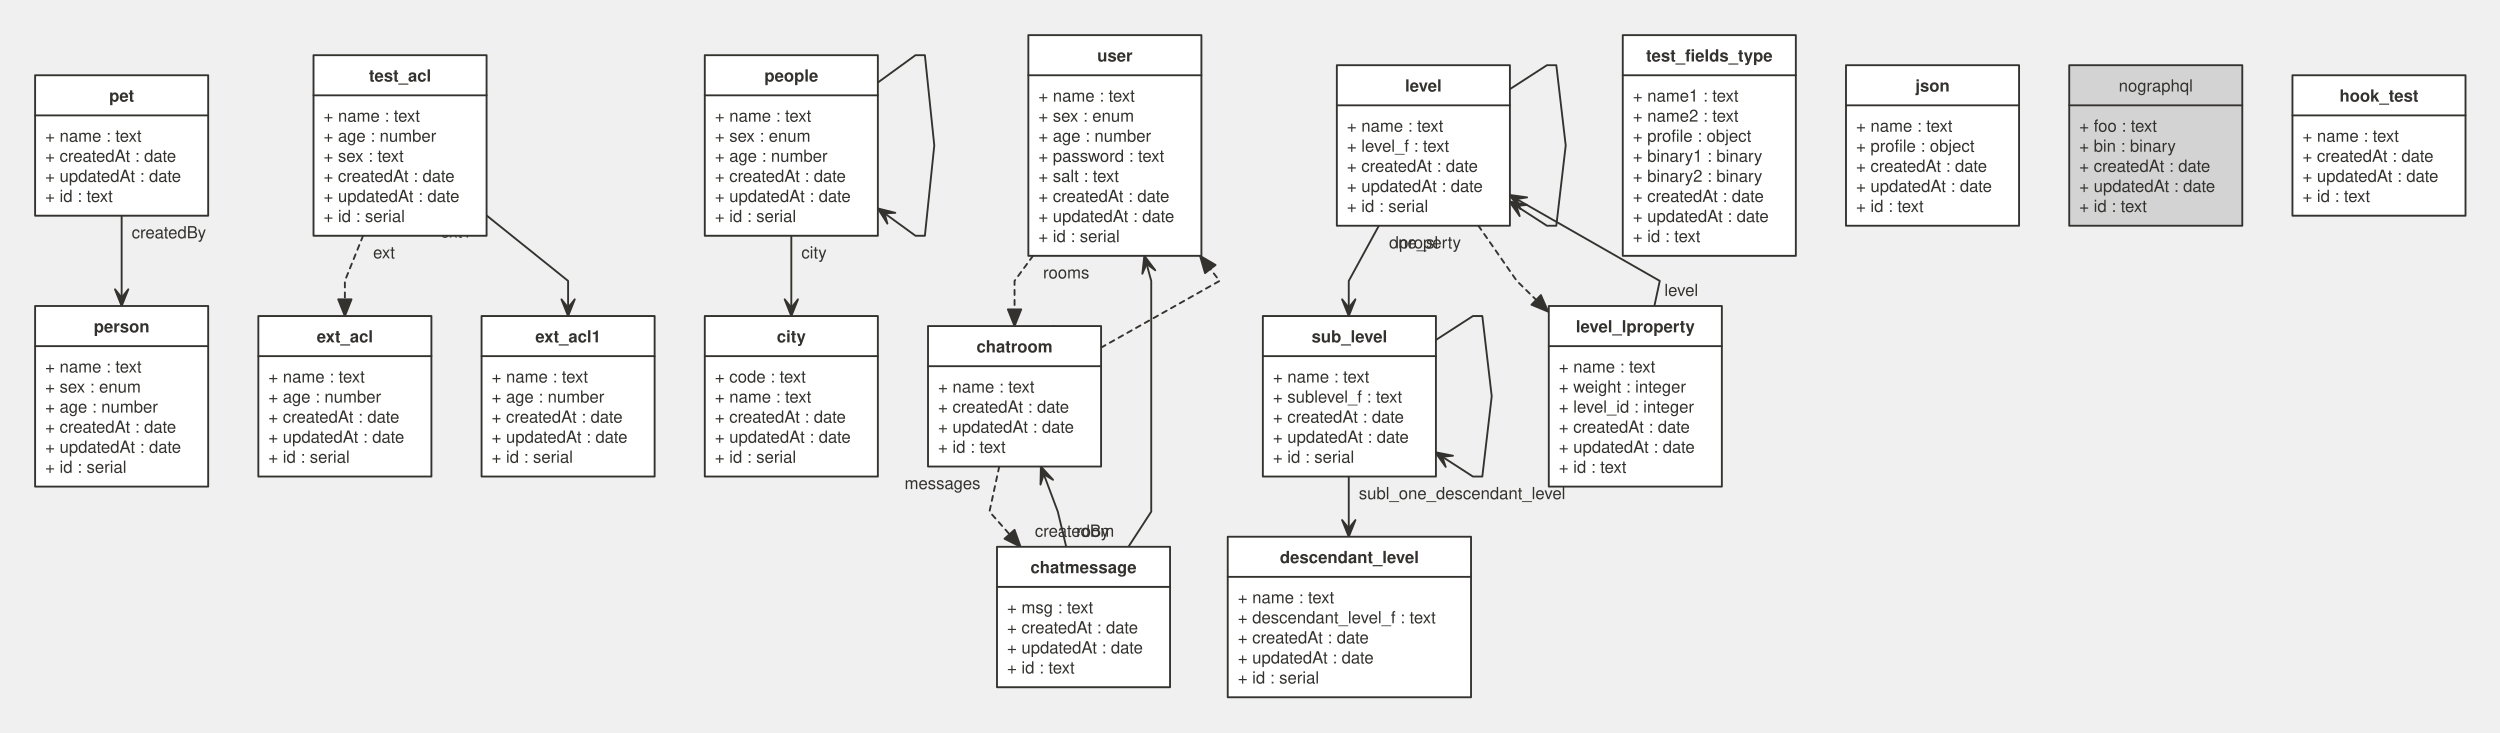
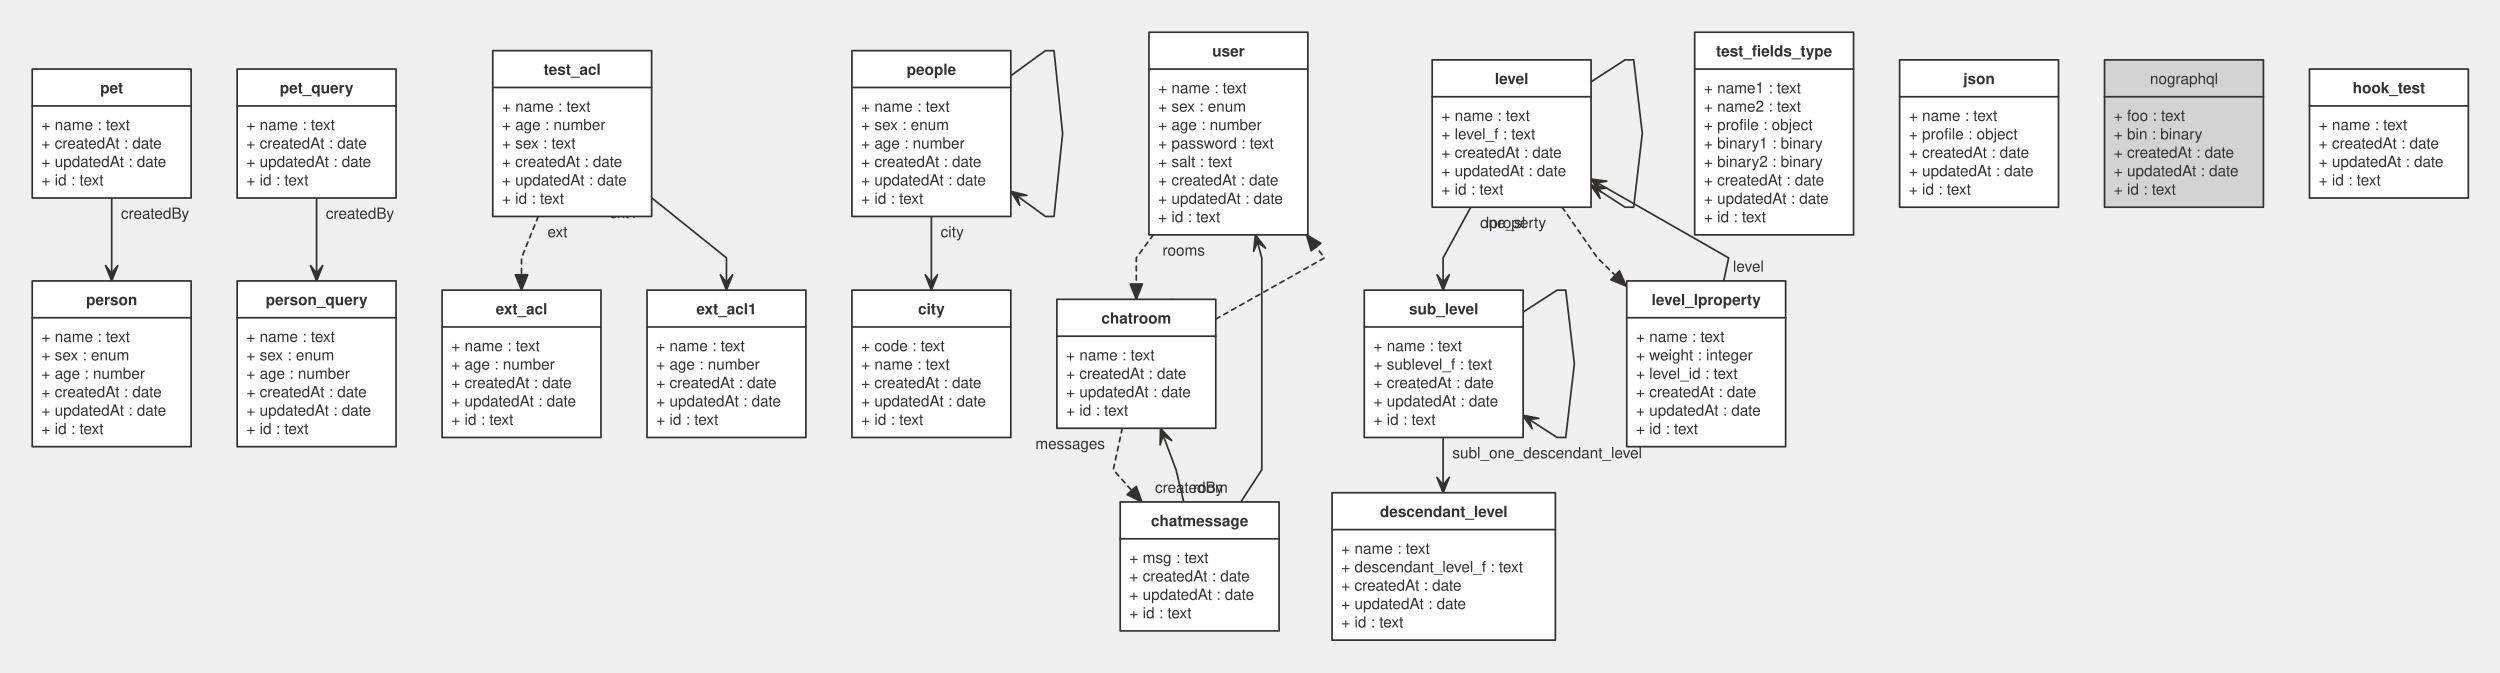
- <svg xmlns="http://www.w3.org/2000/svg" version="1.1" baseProfile="full" width="1993.5" height="584.0" viewbox="0 0 1993.5 584">
+ <svg xmlns="http://www.w3.org/2000/svg" version="1.1" baseProfile="full" width="2171.5" height="584.0" viewbox="0 0 2171.5 584">
  <g stroke-width="1.0" text-align="left" font="12pt Helvetica, Arial, sans-serif" font-size="10pt" font-family="Helvetica,sans-Serif" font-weight="normal" font-style="normal">
    <g font-family="Helvetica,sans-Serif" font-size="10pt" font-weight="bold" font-style="normal" stroke-width="1.5" stroke-linejoin="round" stroke-linecap="round" stroke="#33322E">
      <g stroke="transparent" fill="transparent">
-         <rect x="0.0" y="0.0" height="584.0" width="1993.5" stroke="none" />
+         <rect x="0.0" y="0.0" height="584.0" width="2171.5" stroke="none" />
      </g>
      <g transform="translate(8, 8)" fill="#33322E">
        <g transform="translate(20, 20)" fill="#33322E" font-family="Helvetica,sans-Serif" font-size="10pt" font-weight="normal" font-style="normal">
-           <text x="803.7" y="194.0" stroke="none">rooms</text>
+           <text x="981.7" y="194.0" stroke="none">rooms</text>
          <g stroke-dasharray="4 4">
-             <path d="M795.7 176.0 L781 196 L781 218.667 L781.0 218.7 " fill="none" />
-           </g>
-           <path d="M775.7 218.7 L781.0 218.7 L786.3 218.7 L781.0 232.0 Z" />
-           <text x="269.5" y="178.0" stroke="none">ext</text>
+             <path d="M973.7 176.0 L959 196 L959 218.667 L959.0 218.7 " fill="none" />
+           </g>
+           <path d="M953.7 218.7 L959.0 218.7 L964.3 218.7 L959.0 232.0 Z" />
+           <text x="255.0" y="162.0" stroke="none">createdBy</text>
+           <path d="M247.0 144.0 L247 196 L247 209.333 L247.0 209.3 " fill="none" />
+           <path d="M241.7 202.7 L247.0 209.3 L252.3 202.7 L247.0 216.0 Z" />
+           <text x="447.5" y="178.0" stroke="none">ext</text>
          <g stroke-dasharray="4 4">
-             <path d="M261.5 160.0 L247 196 L247 210.667 L247.0 210.7 " fill="none" />
-           </g>
-           <path d="M241.7 210.7 L247.0 210.7 L252.3 210.7 L247.0 224.0 Z" />
-           <text x="323.2" y="161.4" stroke="none">ext1</text>
-           <path d="M359.5 143.4 L425 196 L425 217.333 L425.0 217.3 " fill="none" />
-           <path d="M419.7 210.7 L425.0 217.3 L430.3 210.7 L425.0 224.0 Z" />
-           <text x="618.2" y="29.8" stroke="none">mother</text>
-           <path d="M672.0 37.8 L702 16 L709.5 16 L709.5 16 L717 88 L717 88 L709.5 160 L709.5 160 L702 160 L702 160 L677.392 142.103 L677.4 142.1 " fill="none" />
-           <path d="M685.9 141.7 L677.4 142.1 L679.6 150.3 L672.0 138.2 Z" />
-           <text x="611.0" y="178.0" stroke="none">city</text>
-           <path d="M603.0 160.0 L603 196 L603 217.333 L603.0 217.3 " fill="none" />
+             <path d="M439.5 160.0 L425 196 L425 210.667 L425.0 210.7 " fill="none" />
+           </g>
+           <path d="M419.7 210.7 L425.0 210.7 L430.3 210.7 L425.0 224.0 Z" />
+           <text x="501.2" y="161.4" stroke="none">ext1</text>
+           <path d="M537.5 143.4 L603 196 L603 217.333 L603.0 217.3 " fill="none" />
          <path d="M597.7 210.7 L603.0 217.3 L608.3 210.7 L603.0 224.0 Z" />
-           <text x="1105.8" y="35.4" stroke="none">one_l2</text>
-           <path d="M1175.5 43.4 L1205.5 24 L1213 24 L1213 24 L1220.5 88 L1220.5 88 L1213 152 L1213 152 L1205.5 152 L1205.5 152 L1181.099 136.225 L1181.1 136.2 " fill="none" />
-           <path d="M1189.6 135.4 L1181.1 136.2 L1183.8 144.3 L1175.5 132.6 Z" />
-           <text x="1079.5" y="170.0" stroke="none">one_sl</text>
-           <path d="M1071.5 152.0 L1047.5 196 L1047.5 217.333 L1047.5 217.3 " fill="none" />
-           <path d="M1042.2 210.7 L1047.5 217.3 L1052.8 210.7 L1047.5 224.0 Z" />
-           <text x="1084.6" y="170.0" stroke="none">lproperty</text>
+           <text x="796.2" y="29.8" stroke="none">mother</text>
+           <path d="M850.0 37.8 L880 16 L887.5 16 L887.5 16 L895 88 L895 88 L887.5 160 L887.5 160 L880 160 L880 160 L855.392 142.103 L855.4 142.1 " fill="none" />
+           <path d="M863.9 141.7 L855.4 142.1 L857.6 150.3 L850.0 138.2 Z" />
+           <text x="789.0" y="178.0" stroke="none">city</text>
+           <path d="M781.0 160.0 L781 196 L781 217.333 L781.0 217.3 " fill="none" />
+           <path d="M775.7 210.7 L781.0 217.3 L786.3 210.7 L781.0 224.0 Z" />
+           <text x="1283.8" y="35.4" stroke="none">one_l2</text>
+           <path d="M1353.5 43.4 L1383.5 24 L1391 24 L1391 24 L1398.5 88 L1398.5 88 L1391 152 L1391 152 L1383.5 152 L1383.5 152 L1359.099 136.225 L1359.1 136.2 " fill="none" />
+           <path d="M1367.6 135.4 L1359.1 136.2 L1361.8 144.3 L1353.5 132.6 Z" />
+           <text x="1257.5" y="170.0" stroke="none">one_sl</text>
+           <path d="M1249.5 152.0 L1225.5 196 L1225.5 217.333 L1225.5 217.3 " fill="none" />
+           <path d="M1220.2 210.7 L1225.5 217.3 L1230.8 210.7 L1225.5 224.0 Z" />
+           <text x="1262.6" y="170.0" stroke="none">lproperty</text>
          <g stroke-dasharray="4 4">
-             <path d="M1150.9 152.0 L1181.5 196 L1196.971 211.142 L1197.0 211.1 " fill="none" />
-           </g>
-           <path d="M1193.2 215.0 L1197.0 211.1 L1200.7 207.3 L1206.5 220.5 Z" />
-           <text x="978.5" y="235.4" stroke="none">subl_one_subl</text>
-           <path d="M1116.5 243.4 L1146.5 224 L1154 224 L1154 224 L1161.5 288 L1161.5 288 L1154 352 L1154 352 L1146.5 352 L1146.5 352 L1122.099 336.225 L1122.1 336.2 " fill="none" />
-           <path d="M1130.6 335.4 L1122.1 336.2 L1124.8 344.3 L1116.5 332.6 Z" />
-           <text x="1055.5" y="370.0" stroke="none">subl_one_descendant_level</text>
-           <path d="M1047.5 352.0 L1047.5 380 L1047.5 393.333 L1047.5 393.3 " fill="none" />
-           <path d="M1042.2 386.7 L1047.5 393.3 L1052.8 386.7 L1047.5 400.0 Z" />
-           <text x="1299.2" y="208.0" stroke="none">level</text>
-           <path d="M1291.2 216.0 L1295.5 196 L1181.288 130.736 L1181.3 130.7 " fill="none" />
-           <path d="M1189.7 129.4 L1181.3 130.7 L1184.4 138.7 L1175.5 127.4 Z" />
+             <path d="M1328.9 152.0 L1359.5 196 L1374.971 211.142 L1375.0 211.1 " fill="none" />
+           </g>
+           <path d="M1371.2 215.0 L1375.0 211.1 L1378.7 207.3 L1384.5 220.5 Z" />
+           <text x="1156.5" y="235.4" stroke="none">subl_one_subl</text>
+           <path d="M1294.5 243.4 L1324.5 224 L1332 224 L1332 224 L1339.5 288 L1339.5 288 L1332 352 L1332 352 L1324.5 352 L1324.5 352 L1300.099 336.225 L1300.1 336.2 " fill="none" />
+           <path d="M1308.6 335.4 L1300.1 336.2 L1302.8 344.3 L1294.5 332.6 Z" />
+           <text x="1233.5" y="370.0" stroke="none">subl_one_descendant_level</text>
+           <path d="M1225.5 352.0 L1225.5 380 L1225.5 393.333 L1225.5 393.3 " fill="none" />
+           <path d="M1220.2 386.7 L1225.5 393.3 L1230.8 386.7 L1225.5 400.0 Z" />
+           <text x="1477.2" y="208.0" stroke="none">level</text>
+           <path d="M1469.2 216.0 L1473.5 196 L1359.288 130.736 L1359.3 130.7 " fill="none" />
+           <path d="M1367.7 129.4 L1359.3 130.7 L1362.4 138.7 L1353.5 127.4 Z" />
          <text x="77.0" y="162.0" stroke="none">createdBy</text>
          <path d="M69.0 144.0 L69 196 L69 209.333 L69.0 209.3 " fill="none" />
          <path d="M63.7 202.7 L69.0 209.3 L74.3 202.7 L69.0 216.0 Z" />
-           <text x="693.3" y="362.0" stroke="none">messages</text>
+           <text x="871.3" y="362.0" stroke="none">messages</text>
          <g stroke-dasharray="4 4">
-             <path d="M768.8 344.0 L761 380 L776.986 398.025 L777.0 398.0 " fill="none" />
-           </g>
-           <path d="M773.0 401.6 L777.0 398.0 L781.0 394.5 L785.8 408.0 Z" />
-           <text x="781.2" y="241.2" stroke="none">mambers</text>
+             <path d="M946.8 344.0 L939 380 L954.986 398.025 L955.0 398.0 " fill="none" />
+           </g>
+           <path d="M951.0 401.6 L955.0 398.0 L959.0 394.5 L963.8 408.0 Z" />
+           <text x="959.2" y="241.2" stroke="none">mambers</text>
          <g stroke-dasharray="4 4">
-             <path d="M850.0 249.2 L944.5 196 L937.13 186.525 L937.1 186.5 " fill="none" />
-           </g>
-           <path d="M941.3 183.3 L937.1 186.5 L932.9 189.8 L928.9 176.0 Z" />
-           <text x="797.2" y="400.0" stroke="none">createdBy</text>
-           <path d="M871.8 408.0 L890 380 L890 288 L890 288 L890 196 L890 196 L886.294 182.431 L886.3 182.4 " fill="none" />
-           <path d="M893.2 187.5 L886.3 182.4 L882.9 190.3 L884.5 176.0 Z" />
-           <text x="830.2" y="400.0" stroke="none">room</text>
-           <path d="M822.2 408.0 L815.5 380 L804.341 350.242 L804.3 350.2 " fill="none" />
-           <path d="M811.7 354.6 L804.3 350.2 L801.7 358.4 L802.0 344.0 Z" />
+             <path d="M1028.0 249.2 L1122.5 196 L1115.13 186.525 L1115.1 186.5 " fill="none" />
+           </g>
+           <path d="M1119.3 183.3 L1115.1 186.5 L1110.9 189.8 L1106.9 176.0 Z" />
+           <text x="975.2" y="400.0" stroke="none">createdBy</text>
+           <path d="M1049.8 408.0 L1068 380 L1068 288 L1068 288 L1068 196 L1068 196 L1064.294 182.431 L1064.3 182.4 " fill="none" />
+           <path d="M1071.2 187.5 L1064.3 182.4 L1060.9 190.3 L1062.5 176.0 Z" />
+           <text x="1008.2" y="400.0" stroke="none">room</text>
+           <path d="M1000.2 408.0 L993.5 380 L982.341 350.242 L982.3 350.2 " fill="none" />
+           <path d="M989.7 354.6 L982.3 350.2 L979.7 358.4 L980.0 344.0 Z" />
          <g data-name="user">
            <g fill="white" stroke="#33322E" data-name="user">
-               <rect x="792.0" y="0.0" height="176.0" width="138.0" data-name="user" />
-               <path d="M792.0 32.0 L930.0 32.0" fill="none" data-name="user" />
-             </g>
-             <g transform="translate(792, 0)" font-family="Helvetica,sans-Serif" font-size="10pt" font-weight="bold" font-style="normal" data-name="user">
+               <rect x="970.0" y="0.0" height="176.0" width="138.0" data-name="user" />
+               <path d="M970.0 32.0 L1108.0 32.0" fill="none" data-name="user" />
+             </g>
+             <g transform="translate(970, 0)" font-family="Helvetica,sans-Serif" font-size="10pt" font-weight="bold" font-style="normal" data-name="user">
              <g transform="translate(8, 8)" fill="#33322E" text-align="center" data-name="user">
                <text x="61.0" y="13.0" stroke="none" text-anchor="middle" data-name="user">user</text>
              </g>
            </g>
-             <g transform="translate(792, 32)" font-family="Helvetica,sans-Serif" font-size="10pt" font-weight="normal" font-style="normal" data-name="user">
+             <g transform="translate(970, 32)" font-family="Helvetica,sans-Serif" font-size="10pt" font-weight="normal" font-style="normal" data-name="user">
              <g transform="translate(8, 8)" fill="#33322E" text-align="left" data-name="user">
                <text x="0.0" y="13.0" stroke="none" data-name="user">+ name : text</text>
                <text x="0.0" y="29.0" stroke="none" data-name="user">+ sex : enum</text>
                <text x="0.0" y="45.0" stroke="none" data-name="user">+ age : number</text>
                <text x="0.0" y="61.0" stroke="none" data-name="user">+ password : text</text>
                <text x="0.0" y="77.0" stroke="none" data-name="user">+ salt : text</text>
                <text x="0.0" y="93.0" stroke="none" data-name="user">+ createdAt : date</text>
                <text x="0.0" y="109.0" stroke="none" data-name="user">+ updatedAt : date</text>
-                 <text x="0.0" y="125.0" stroke="none" data-name="user">+ id : serial</text>
+                 <text x="0.0" y="125.0" stroke="none" data-name="user">+ id : text</text>
              </g>
            </g>
          </g>
          <g data-name="person">
            <g fill="white" stroke="#33322E" data-name="person">
              <rect x="0.0" y="216.0" height="144.0" width="138.0" data-name="person" />
              <path d="M0.0 248.0 L138.0 248.0" fill="none" data-name="person" />
            </g>
            <g transform="translate(0, 216)" font-family="Helvetica,sans-Serif" font-size="10pt" font-weight="bold" font-style="normal" data-name="person">
              <g transform="translate(8, 8)" fill="#33322E" text-align="center" data-name="person">
                <text x="61.0" y="13.0" stroke="none" text-anchor="middle" data-name="person">person</text>
              </g>
            </g>
            <g transform="translate(0, 248)" font-family="Helvetica,sans-Serif" font-size="10pt" font-weight="normal" font-style="normal" data-name="person">
              <g transform="translate(8, 8)" fill="#33322E" text-align="left" data-name="person">
                <text x="0.0" y="13.0" stroke="none" data-name="person">+ name : text</text>
                <text x="0.0" y="29.0" stroke="none" data-name="person">+ sex : enum</text>
                <text x="0.0" y="45.0" stroke="none" data-name="person">+ age : number</text>
                <text x="0.0" y="61.0" stroke="none" data-name="person">+ createdAt : date</text>
                <text x="0.0" y="77.0" stroke="none" data-name="person">+ updatedAt : date</text>
-                 <text x="0.0" y="93.0" stroke="none" data-name="person">+ id : serial</text>
+                 <text x="0.0" y="93.0" stroke="none" data-name="person">+ id : text</text>
+               </g>
+             </g>
+           </g>
+           <g data-name="person_query">
+             <g fill="white" stroke="#33322E" data-name="person_query">
+               <rect x="178.0" y="216.0" height="144.0" width="138.0" data-name="person_query" />
+               <path d="M178.0 248.0 L316.0 248.0" fill="none" data-name="person_query" />
+             </g>
+             <g transform="translate(178, 216)" font-family="Helvetica,sans-Serif" font-size="10pt" font-weight="bold" font-style="normal" data-name="person_query">
+               <g transform="translate(8, 8)" fill="#33322E" text-align="center" data-name="person_query">
+                 <text x="61.0" y="13.0" stroke="none" text-anchor="middle" data-name="person_query">person_query</text>
+               </g>
+             </g>
+             <g transform="translate(178, 248)" font-family="Helvetica,sans-Serif" font-size="10pt" font-weight="normal" font-style="normal" data-name="person_query">
+               <g transform="translate(8, 8)" fill="#33322E" text-align="left" data-name="person_query">
+                 <text x="0.0" y="13.0" stroke="none" data-name="person_query">+ name : text</text>
+                 <text x="0.0" y="29.0" stroke="none" data-name="person_query">+ sex : enum</text>
+                 <text x="0.0" y="45.0" stroke="none" data-name="person_query">+ age : number</text>
+                 <text x="0.0" y="61.0" stroke="none" data-name="person_query">+ createdAt : date</text>
+                 <text x="0.0" y="77.0" stroke="none" data-name="person_query">+ updatedAt : date</text>
+                 <text x="0.0" y="93.0" stroke="none" data-name="person_query">+ id : text</text>
+               </g>
+             </g>
+           </g>
+           <g data-name="pet_query">
+             <g fill="white" stroke="#33322E" data-name="pet_query">
+               <rect x="178.0" y="32.0" height="112.0" width="138.0" data-name="pet_query" />
+               <path d="M178.0 64.0 L316.0 64.0" fill="none" data-name="pet_query" />
+             </g>
+             <g transform="translate(178, 32)" font-family="Helvetica,sans-Serif" font-size="10pt" font-weight="bold" font-style="normal" data-name="pet_query">
+               <g transform="translate(8, 8)" fill="#33322E" text-align="center" data-name="pet_query">
+                 <text x="61.0" y="13.0" stroke="none" text-anchor="middle" data-name="pet_query">pet_query</text>
+               </g>
+             </g>
+             <g transform="translate(178, 64)" font-family="Helvetica,sans-Serif" font-size="10pt" font-weight="normal" font-style="normal" data-name="pet_query">
+               <g transform="translate(8, 8)" fill="#33322E" text-align="left" data-name="pet_query">
+                 <text x="0.0" y="13.0" stroke="none" data-name="pet_query">+ name : text</text>
+                 <text x="0.0" y="29.0" stroke="none" data-name="pet_query">+ createdAt : date</text>
+                 <text x="0.0" y="45.0" stroke="none" data-name="pet_query">+ updatedAt : date</text>
+                 <text x="0.0" y="61.0" stroke="none" data-name="pet_query">+ id : text</text>
              </g>
            </g>
          </g>
          <g data-name="ext_acl">
            <g fill="white" stroke="#33322E" data-name="ext_acl">
-               <rect x="178.0" y="224.0" height="128.0" width="138.0" data-name="ext_acl" />
-               <path d="M178.0 256.0 L316.0 256.0" fill="none" data-name="ext_acl" />
-             </g>
-             <g transform="translate(178, 224)" font-family="Helvetica,sans-Serif" font-size="10pt" font-weight="bold" font-style="normal" data-name="ext_acl">
+               <rect x="356.0" y="224.0" height="128.0" width="138.0" data-name="ext_acl" />
+               <path d="M356.0 256.0 L494.0 256.0" fill="none" data-name="ext_acl" />
+             </g>
+             <g transform="translate(356, 224)" font-family="Helvetica,sans-Serif" font-size="10pt" font-weight="bold" font-style="normal" data-name="ext_acl">
              <g transform="translate(8, 8)" fill="#33322E" text-align="center" data-name="ext_acl">
                <text x="61.0" y="13.0" stroke="none" text-anchor="middle" data-name="ext_acl">ext_acl</text>
              </g>
            </g>
-             <g transform="translate(178, 256)" font-family="Helvetica,sans-Serif" font-size="10pt" font-weight="normal" font-style="normal" data-name="ext_acl">
+             <g transform="translate(356, 256)" font-family="Helvetica,sans-Serif" font-size="10pt" font-weight="normal" font-style="normal" data-name="ext_acl">
              <g transform="translate(8, 8)" fill="#33322E" text-align="left" data-name="ext_acl">
                <text x="0.0" y="13.0" stroke="none" data-name="ext_acl">+ name : text</text>
                <text x="0.0" y="29.0" stroke="none" data-name="ext_acl">+ age : number</text>
                <text x="0.0" y="45.0" stroke="none" data-name="ext_acl">+ createdAt : date</text>
                <text x="0.0" y="61.0" stroke="none" data-name="ext_acl">+ updatedAt : date</text>
-                 <text x="0.0" y="77.0" stroke="none" data-name="ext_acl">+ id : serial</text>
+                 <text x="0.0" y="77.0" stroke="none" data-name="ext_acl">+ id : text</text>
              </g>
            </g>
          </g>
          <g data-name="ext_acl1">
            <g fill="white" stroke="#33322E" data-name="ext_acl1">
-               <rect x="356.0" y="224.0" height="128.0" width="138.0" data-name="ext_acl1" />
-               <path d="M356.0 256.0 L494.0 256.0" fill="none" data-name="ext_acl1" />
-             </g>
-             <g transform="translate(356, 224)" font-family="Helvetica,sans-Serif" font-size="10pt" font-weight="bold" font-style="normal" data-name="ext_acl1">
+               <rect x="534.0" y="224.0" height="128.0" width="138.0" data-name="ext_acl1" />
+               <path d="M534.0 256.0 L672.0 256.0" fill="none" data-name="ext_acl1" />
+             </g>
+             <g transform="translate(534, 224)" font-family="Helvetica,sans-Serif" font-size="10pt" font-weight="bold" font-style="normal" data-name="ext_acl1">
              <g transform="translate(8, 8)" fill="#33322E" text-align="center" data-name="ext_acl1">
                <text x="61.0" y="13.0" stroke="none" text-anchor="middle" data-name="ext_acl1">ext_acl1</text>
              </g>
            </g>
-             <g transform="translate(356, 256)" font-family="Helvetica,sans-Serif" font-size="10pt" font-weight="normal" font-style="normal" data-name="ext_acl1">
+             <g transform="translate(534, 256)" font-family="Helvetica,sans-Serif" font-size="10pt" font-weight="normal" font-style="normal" data-name="ext_acl1">
              <g transform="translate(8, 8)" fill="#33322E" text-align="left" data-name="ext_acl1">
                <text x="0.0" y="13.0" stroke="none" data-name="ext_acl1">+ name : text</text>
                <text x="0.0" y="29.0" stroke="none" data-name="ext_acl1">+ age : number</text>
                <text x="0.0" y="45.0" stroke="none" data-name="ext_acl1">+ createdAt : date</text>
                <text x="0.0" y="61.0" stroke="none" data-name="ext_acl1">+ updatedAt : date</text>
-                 <text x="0.0" y="77.0" stroke="none" data-name="ext_acl1">+ id : serial</text>
+                 <text x="0.0" y="77.0" stroke="none" data-name="ext_acl1">+ id : text</text>
              </g>
            </g>
          </g>
          <g data-name="test_acl">
            <g fill="white" stroke="#33322E" data-name="test_acl">
-               <rect x="222.0" y="16.0" height="144.0" width="138.0" data-name="test_acl" />
-               <path d="M222.0 48.0 L360.0 48.0" fill="none" data-name="test_acl" />
-             </g>
-             <g transform="translate(222, 16)" font-family="Helvetica,sans-Serif" font-size="10pt" font-weight="bold" font-style="normal" data-name="test_acl">
+               <rect x="400.0" y="16.0" height="144.0" width="138.0" data-name="test_acl" />
+               <path d="M400.0 48.0 L538.0 48.0" fill="none" data-name="test_acl" />
+             </g>
+             <g transform="translate(400, 16)" font-family="Helvetica,sans-Serif" font-size="10pt" font-weight="bold" font-style="normal" data-name="test_acl">
              <g transform="translate(8, 8)" fill="#33322E" text-align="center" data-name="test_acl">
                <text x="61.0" y="13.0" stroke="none" text-anchor="middle" data-name="test_acl">test_acl</text>
              </g>
            </g>
-             <g transform="translate(222, 48)" font-family="Helvetica,sans-Serif" font-size="10pt" font-weight="normal" font-style="normal" data-name="test_acl">
+             <g transform="translate(400, 48)" font-family="Helvetica,sans-Serif" font-size="10pt" font-weight="normal" font-style="normal" data-name="test_acl">
              <g transform="translate(8, 8)" fill="#33322E" text-align="left" data-name="test_acl">
                <text x="0.0" y="13.0" stroke="none" data-name="test_acl">+ name : text</text>
                <text x="0.0" y="29.0" stroke="none" data-name="test_acl">+ age : number</text>
                <text x="0.0" y="45.0" stroke="none" data-name="test_acl">+ sex : text</text>
                <text x="0.0" y="61.0" stroke="none" data-name="test_acl">+ createdAt : date</text>
                <text x="0.0" y="77.0" stroke="none" data-name="test_acl">+ updatedAt : date</text>
-                 <text x="0.0" y="93.0" stroke="none" data-name="test_acl">+ id : serial</text>
+                 <text x="0.0" y="93.0" stroke="none" data-name="test_acl">+ id : text</text>
              </g>
            </g>
          </g>
          <g data-name="city">
            <g fill="white" stroke="#33322E" data-name="city">
-               <rect x="534.0" y="224.0" height="128.0" width="138.0" data-name="city" />
-               <path d="M534.0 256.0 L672.0 256.0" fill="none" data-name="city" />
-             </g>
-             <g transform="translate(534, 224)" font-family="Helvetica,sans-Serif" font-size="10pt" font-weight="bold" font-style="normal" data-name="city">
+               <rect x="712.0" y="224.0" height="128.0" width="138.0" data-name="city" />
+               <path d="M712.0 256.0 L850.0 256.0" fill="none" data-name="city" />
+             </g>
+             <g transform="translate(712, 224)" font-family="Helvetica,sans-Serif" font-size="10pt" font-weight="bold" font-style="normal" data-name="city">
              <g transform="translate(8, 8)" fill="#33322E" text-align="center" data-name="city">
                <text x="61.0" y="13.0" stroke="none" text-anchor="middle" data-name="city">city</text>
              </g>
            </g>
-             <g transform="translate(534, 256)" font-family="Helvetica,sans-Serif" font-size="10pt" font-weight="normal" font-style="normal" data-name="city">
+             <g transform="translate(712, 256)" font-family="Helvetica,sans-Serif" font-size="10pt" font-weight="normal" font-style="normal" data-name="city">
              <g transform="translate(8, 8)" fill="#33322E" text-align="left" data-name="city">
                <text x="0.0" y="13.0" stroke="none" data-name="city">+ code : text</text>
                <text x="0.0" y="29.0" stroke="none" data-name="city">+ name : text</text>
                <text x="0.0" y="45.0" stroke="none" data-name="city">+ createdAt : date</text>
                <text x="0.0" y="61.0" stroke="none" data-name="city">+ updatedAt : date</text>
-                 <text x="0.0" y="77.0" stroke="none" data-name="city">+ id : serial</text>
+                 <text x="0.0" y="77.0" stroke="none" data-name="city">+ id : text</text>
              </g>
            </g>
          </g>
          <g data-name="people">
            <g fill="white" stroke="#33322E" data-name="people">
-               <rect x="534.0" y="16.0" height="144.0" width="138.0" data-name="people" />
-               <path d="M534.0 48.0 L672.0 48.0" fill="none" data-name="people" />
-             </g>
-             <g transform="translate(534, 16)" font-family="Helvetica,sans-Serif" font-size="10pt" font-weight="bold" font-style="normal" data-name="people">
+               <rect x="712.0" y="16.0" height="144.0" width="138.0" data-name="people" />
+               <path d="M712.0 48.0 L850.0 48.0" fill="none" data-name="people" />
+             </g>
+             <g transform="translate(712, 16)" font-family="Helvetica,sans-Serif" font-size="10pt" font-weight="bold" font-style="normal" data-name="people">
              <g transform="translate(8, 8)" fill="#33322E" text-align="center" data-name="people">
                <text x="61.0" y="13.0" stroke="none" text-anchor="middle" data-name="people">people</text>
              </g>
            </g>
-             <g transform="translate(534, 48)" font-family="Helvetica,sans-Serif" font-size="10pt" font-weight="normal" font-style="normal" data-name="people">
+             <g transform="translate(712, 48)" font-family="Helvetica,sans-Serif" font-size="10pt" font-weight="normal" font-style="normal" data-name="people">
              <g transform="translate(8, 8)" fill="#33322E" text-align="left" data-name="people">
                <text x="0.0" y="13.0" stroke="none" data-name="people">+ name : text</text>
                <text x="0.0" y="29.0" stroke="none" data-name="people">+ sex : enum</text>
                <text x="0.0" y="45.0" stroke="none" data-name="people">+ age : number</text>
                <text x="0.0" y="61.0" stroke="none" data-name="people">+ createdAt : date</text>
                <text x="0.0" y="77.0" stroke="none" data-name="people">+ updatedAt : date</text>
-                 <text x="0.0" y="93.0" stroke="none" data-name="people">+ id : serial</text>
+                 <text x="0.0" y="93.0" stroke="none" data-name="people">+ id : text</text>
              </g>
            </g>
          </g>
          <g data-name="level">
            <g fill="white" stroke="#33322E" data-name="level">
-               <rect x="1038.0" y="24.0" height="128.0" width="138.0" data-name="level" />
-               <path d="M1038.0 56.0 L1176.0 56.0" fill="none" data-name="level" />
-             </g>
-             <g transform="translate(1038, 24)" font-family="Helvetica,sans-Serif" font-size="10pt" font-weight="bold" font-style="normal" data-name="level">
+               <rect x="1216.0" y="24.0" height="128.0" width="138.0" data-name="level" />
+               <path d="M1216.0 56.0 L1354.0 56.0" fill="none" data-name="level" />
+             </g>
+             <g transform="translate(1216, 24)" font-family="Helvetica,sans-Serif" font-size="10pt" font-weight="bold" font-style="normal" data-name="level">
              <g transform="translate(8, 8)" fill="#33322E" text-align="center" data-name="level">
                <text x="61.0" y="13.0" stroke="none" text-anchor="middle" data-name="level">level</text>
              </g>
            </g>
-             <g transform="translate(1038, 56)" font-family="Helvetica,sans-Serif" font-size="10pt" font-weight="normal" font-style="normal" data-name="level">
+             <g transform="translate(1216, 56)" font-family="Helvetica,sans-Serif" font-size="10pt" font-weight="normal" font-style="normal" data-name="level">
              <g transform="translate(8, 8)" fill="#33322E" text-align="left" data-name="level">
                <text x="0.0" y="13.0" stroke="none" data-name="level">+ name : text</text>
                <text x="0.0" y="29.0" stroke="none" data-name="level">+ level_f : text</text>
                <text x="0.0" y="45.0" stroke="none" data-name="level">+ createdAt : date</text>
                <text x="0.0" y="61.0" stroke="none" data-name="level">+ updatedAt : date</text>
-                 <text x="0.0" y="77.0" stroke="none" data-name="level">+ id : serial</text>
+                 <text x="0.0" y="77.0" stroke="none" data-name="level">+ id : text</text>
              </g>
            </g>
          </g>
          <g data-name="sub_level">
            <g fill="white" stroke="#33322E" data-name="sub_level">
-               <rect x="979.0" y="224.0" height="128.0" width="138.0" data-name="sub_level" />
-               <path d="M979.0 256.0 L1117.0 256.0" fill="none" data-name="sub_level" />
-             </g>
-             <g transform="translate(979, 224)" font-family="Helvetica,sans-Serif" font-size="10pt" font-weight="bold" font-style="normal" data-name="sub_level">
+               <rect x="1157.0" y="224.0" height="128.0" width="138.0" data-name="sub_level" />
+               <path d="M1157.0 256.0 L1295.0 256.0" fill="none" data-name="sub_level" />
+             </g>
+             <g transform="translate(1157, 224)" font-family="Helvetica,sans-Serif" font-size="10pt" font-weight="bold" font-style="normal" data-name="sub_level">
              <g transform="translate(8, 8)" fill="#33322E" text-align="center" data-name="sub_level">
                <text x="61.0" y="13.0" stroke="none" text-anchor="middle" data-name="sub_level">sub_level</text>
              </g>
            </g>
-             <g transform="translate(979, 256)" font-family="Helvetica,sans-Serif" font-size="10pt" font-weight="normal" font-style="normal" data-name="sub_level">
+             <g transform="translate(1157, 256)" font-family="Helvetica,sans-Serif" font-size="10pt" font-weight="normal" font-style="normal" data-name="sub_level">
              <g transform="translate(8, 8)" fill="#33322E" text-align="left" data-name="sub_level">
                <text x="0.0" y="13.0" stroke="none" data-name="sub_level">+ name : text</text>
                <text x="0.0" y="29.0" stroke="none" data-name="sub_level">+ sublevel_f : text</text>
                <text x="0.0" y="45.0" stroke="none" data-name="sub_level">+ createdAt : date</text>
                <text x="0.0" y="61.0" stroke="none" data-name="sub_level">+ updatedAt : date</text>
-                 <text x="0.0" y="77.0" stroke="none" data-name="sub_level">+ id : serial</text>
+                 <text x="0.0" y="77.0" stroke="none" data-name="sub_level">+ id : text</text>
              </g>
            </g>
          </g>
          <g data-name="descendant_level">
            <g fill="white" stroke="#33322E" data-name="descendant_level">
-               <rect x="951.0" y="400.0" height="128.0" width="194.0" data-name="descendant_level" />
-               <path d="M951.0 432.0 L1145.0 432.0" fill="none" data-name="descendant_level" />
-             </g>
-             <g transform="translate(951, 400)" font-family="Helvetica,sans-Serif" font-size="10pt" font-weight="bold" font-style="normal" data-name="descendant_level">
+               <rect x="1129.0" y="400.0" height="128.0" width="194.0" data-name="descendant_level" />
+               <path d="M1129.0 432.0 L1323.0 432.0" fill="none" data-name="descendant_level" />
+             </g>
+             <g transform="translate(1129, 400)" font-family="Helvetica,sans-Serif" font-size="10pt" font-weight="bold" font-style="normal" data-name="descendant_level">
              <g transform="translate(8, 8)" fill="#33322E" text-align="center" data-name="descendant_level">
                <text x="89.0" y="13.0" stroke="none" text-anchor="middle" data-name="descendant_level">descendant_level</text>
              </g>
            </g>
-             <g transform="translate(951, 432)" font-family="Helvetica,sans-Serif" font-size="10pt" font-weight="normal" font-style="normal" data-name="descendant_level">
+             <g transform="translate(1129, 432)" font-family="Helvetica,sans-Serif" font-size="10pt" font-weight="normal" font-style="normal" data-name="descendant_level">
              <g transform="translate(8, 8)" fill="#33322E" text-align="left" data-name="descendant_level">
                <text x="0.0" y="13.0" stroke="none" data-name="descendant_level">+ name : text</text>
                <text x="0.0" y="29.0" stroke="none" data-name="descendant_level">+ descendant_level_f : text</text>
                <text x="0.0" y="45.0" stroke="none" data-name="descendant_level">+ createdAt : date</text>
                <text x="0.0" y="61.0" stroke="none" data-name="descendant_level">+ updatedAt : date</text>
-                 <text x="0.0" y="77.0" stroke="none" data-name="descendant_level">+ id : serial</text>
+                 <text x="0.0" y="77.0" stroke="none" data-name="descendant_level">+ id : text</text>
              </g>
            </g>
          </g>
          <g data-name="level_lproperty">
            <g fill="white" stroke="#33322E" data-name="level_lproperty">
-               <rect x="1207.0" y="216.0" height="144.0" width="138.0" data-name="level_lproperty" />
-               <path d="M1207.0 248.0 L1345.0 248.0" fill="none" data-name="level_lproperty" />
-             </g>
-             <g transform="translate(1207, 216)" font-family="Helvetica,sans-Serif" font-size="10pt" font-weight="bold" font-style="normal" data-name="level_lproperty">
+               <rect x="1385.0" y="216.0" height="144.0" width="138.0" data-name="level_lproperty" />
+               <path d="M1385.0 248.0 L1523.0 248.0" fill="none" data-name="level_lproperty" />
+             </g>
+             <g transform="translate(1385, 216)" font-family="Helvetica,sans-Serif" font-size="10pt" font-weight="bold" font-style="normal" data-name="level_lproperty">
              <g transform="translate(8, 8)" fill="#33322E" text-align="center" data-name="level_lproperty">
                <text x="61.0" y="13.0" stroke="none" text-anchor="middle" data-name="level_lproperty">level_lproperty</text>
              </g>
            </g>
-             <g transform="translate(1207, 248)" font-family="Helvetica,sans-Serif" font-size="10pt" font-weight="normal" font-style="normal" data-name="level_lproperty">
+             <g transform="translate(1385, 248)" font-family="Helvetica,sans-Serif" font-size="10pt" font-weight="normal" font-style="normal" data-name="level_lproperty">
              <g transform="translate(8, 8)" fill="#33322E" text-align="left" data-name="level_lproperty">
                <text x="0.0" y="13.0" stroke="none" data-name="level_lproperty">+ name : text</text>
                <text x="0.0" y="29.0" stroke="none" data-name="level_lproperty">+ weight : integer</text>
-                 <text x="0.0" y="45.0" stroke="none" data-name="level_lproperty">+ level_id : integer</text>
+                 <text x="0.0" y="45.0" stroke="none" data-name="level_lproperty">+ level_id : text</text>
                <text x="0.0" y="61.0" stroke="none" data-name="level_lproperty">+ createdAt : date</text>
                <text x="0.0" y="77.0" stroke="none" data-name="level_lproperty">+ updatedAt : date</text>
                <text x="0.0" y="93.0" stroke="none" data-name="level_lproperty">+ id : text</text>
              </g>
            </g>
          </g>
          <g data-name="pet">
            <g fill="white" stroke="#33322E" data-name="pet">
              <rect x="0.0" y="32.0" height="112.0" width="138.0" data-name="pet" />
              <path d="M0.0 64.0 L138.0 64.0" fill="none" data-name="pet" />
            </g>
            <g transform="translate(0, 32)" font-family="Helvetica,sans-Serif" font-size="10pt" font-weight="bold" font-style="normal" data-name="pet">
              <g transform="translate(8, 8)" fill="#33322E" text-align="center" data-name="pet">
                <text x="61.0" y="13.0" stroke="none" text-anchor="middle" data-name="pet">pet</text>
              </g>
            </g>
            <g transform="translate(0, 64)" font-family="Helvetica,sans-Serif" font-size="10pt" font-weight="normal" font-style="normal" data-name="pet">
              <g transform="translate(8, 8)" fill="#33322E" text-align="left" data-name="pet">
                <text x="0.0" y="13.0" stroke="none" data-name="pet">+ name : text</text>
                <text x="0.0" y="29.0" stroke="none" data-name="pet">+ createdAt : date</text>
                <text x="0.0" y="45.0" stroke="none" data-name="pet">+ updatedAt : date</text>
                <text x="0.0" y="61.0" stroke="none" data-name="pet">+ id : text</text>
              </g>
            </g>
          </g>
          <g data-name="chatroom">
            <g fill="white" stroke="#33322E" data-name="chatroom">
-               <rect x="712.0" y="232.0" height="112.0" width="138.0" data-name="chatroom" />
-               <path d="M712.0 264.0 L850.0 264.0" fill="none" data-name="chatroom" />
-             </g>
-             <g transform="translate(712, 232)" font-family="Helvetica,sans-Serif" font-size="10pt" font-weight="bold" font-style="normal" data-name="chatroom">
+               <rect x="890.0" y="232.0" height="112.0" width="138.0" data-name="chatroom" />
+               <path d="M890.0 264.0 L1028.0 264.0" fill="none" data-name="chatroom" />
+             </g>
+             <g transform="translate(890, 232)" font-family="Helvetica,sans-Serif" font-size="10pt" font-weight="bold" font-style="normal" data-name="chatroom">
              <g transform="translate(8, 8)" fill="#33322E" text-align="center" data-name="chatroom">
                <text x="61.0" y="13.0" stroke="none" text-anchor="middle" data-name="chatroom">chatroom</text>
              </g>
            </g>
-             <g transform="translate(712, 264)" font-family="Helvetica,sans-Serif" font-size="10pt" font-weight="normal" font-style="normal" data-name="chatroom">
+             <g transform="translate(890, 264)" font-family="Helvetica,sans-Serif" font-size="10pt" font-weight="normal" font-style="normal" data-name="chatroom">
              <g transform="translate(8, 8)" fill="#33322E" text-align="left" data-name="chatroom">
                <text x="0.0" y="13.0" stroke="none" data-name="chatroom">+ name : text</text>
                <text x="0.0" y="29.0" stroke="none" data-name="chatroom">+ createdAt : date</text>
                <text x="0.0" y="45.0" stroke="none" data-name="chatroom">+ updatedAt : date</text>
                <text x="0.0" y="61.0" stroke="none" data-name="chatroom">+ id : text</text>
              </g>
            </g>
          </g>
          <g data-name="chatmessage">
            <g fill="white" stroke="#33322E" data-name="chatmessage">
-               <rect x="767.0" y="408.0" height="112.0" width="138.0" data-name="chatmessage" />
-               <path d="M767.0 440.0 L905.0 440.0" fill="none" data-name="chatmessage" />
-             </g>
-             <g transform="translate(767, 408)" font-family="Helvetica,sans-Serif" font-size="10pt" font-weight="bold" font-style="normal" data-name="chatmessage">
+               <rect x="945.0" y="408.0" height="112.0" width="138.0" data-name="chatmessage" />
+               <path d="M945.0 440.0 L1083.0 440.0" fill="none" data-name="chatmessage" />
+             </g>
+             <g transform="translate(945, 408)" font-family="Helvetica,sans-Serif" font-size="10pt" font-weight="bold" font-style="normal" data-name="chatmessage">
              <g transform="translate(8, 8)" fill="#33322E" text-align="center" data-name="chatmessage">
                <text x="61.0" y="13.0" stroke="none" text-anchor="middle" data-name="chatmessage">chatmessage</text>
              </g>
            </g>
-             <g transform="translate(767, 440)" font-family="Helvetica,sans-Serif" font-size="10pt" font-weight="normal" font-style="normal" data-name="chatmessage">
+             <g transform="translate(945, 440)" font-family="Helvetica,sans-Serif" font-size="10pt" font-weight="normal" font-style="normal" data-name="chatmessage">
              <g transform="translate(8, 8)" fill="#33322E" text-align="left" data-name="chatmessage">
                <text x="0.0" y="13.0" stroke="none" data-name="chatmessage">+ msg : text</text>
                <text x="0.0" y="29.0" stroke="none" data-name="chatmessage">+ createdAt : date</text>
                <text x="0.0" y="45.0" stroke="none" data-name="chatmessage">+ updatedAt : date</text>
                <text x="0.0" y="61.0" stroke="none" data-name="chatmessage">+ id : text</text>
              </g>
            </g>
          </g>
          <g data-name="test_fields_type">
            <g fill="white" stroke="#33322E" data-name="test_fields_type">
-               <rect x="1266.0" y="0.0" height="176.0" width="138.0" data-name="test_fields_type" />
-               <path d="M1266.0 32.0 L1404.0 32.0" fill="none" data-name="test_fields_type" />
-             </g>
-             <g transform="translate(1266, 0)" font-family="Helvetica,sans-Serif" font-size="10pt" font-weight="bold" font-style="normal" data-name="test_fields_type">
+               <rect x="1444.0" y="0.0" height="176.0" width="138.0" data-name="test_fields_type" />
+               <path d="M1444.0 32.0 L1582.0 32.0" fill="none" data-name="test_fields_type" />
+             </g>
+             <g transform="translate(1444, 0)" font-family="Helvetica,sans-Serif" font-size="10pt" font-weight="bold" font-style="normal" data-name="test_fields_type">
              <g transform="translate(8, 8)" fill="#33322E" text-align="center" data-name="test_fields_type">
                <text x="61.0" y="13.0" stroke="none" text-anchor="middle" data-name="test_fields_type">test_fields_type</text>
              </g>
            </g>
-             <g transform="translate(1266, 32)" font-family="Helvetica,sans-Serif" font-size="10pt" font-weight="normal" font-style="normal" data-name="test_fields_type">
+             <g transform="translate(1444, 32)" font-family="Helvetica,sans-Serif" font-size="10pt" font-weight="normal" font-style="normal" data-name="test_fields_type">
              <g transform="translate(8, 8)" fill="#33322E" text-align="left" data-name="test_fields_type">
                <text x="0.0" y="13.0" stroke="none" data-name="test_fields_type">+ name1 : text</text>
                <text x="0.0" y="29.0" stroke="none" data-name="test_fields_type">+ name2 : text</text>
                <text x="0.0" y="45.0" stroke="none" data-name="test_fields_type">+ profile : object</text>
                <text x="0.0" y="61.0" stroke="none" data-name="test_fields_type">+ binary1 : binary</text>
                <text x="0.0" y="77.0" stroke="none" data-name="test_fields_type">+ binary2 : binary</text>
                <text x="0.0" y="93.0" stroke="none" data-name="test_fields_type">+ createdAt : date</text>
                <text x="0.0" y="109.0" stroke="none" data-name="test_fields_type">+ updatedAt : date</text>
                <text x="0.0" y="125.0" stroke="none" data-name="test_fields_type">+ id : text</text>
              </g>
            </g>
          </g>
          <g data-name="json">
            <g fill="white" stroke="#33322E" data-name="json">
-               <rect x="1444.0" y="24.0" height="128.0" width="138.0" data-name="json" />
-               <path d="M1444.0 56.0 L1582.0 56.0" fill="none" data-name="json" />
-             </g>
-             <g transform="translate(1444, 24)" font-family="Helvetica,sans-Serif" font-size="10pt" font-weight="bold" font-style="normal" data-name="json">
+               <rect x="1622.0" y="24.0" height="128.0" width="138.0" data-name="json" />
+               <path d="M1622.0 56.0 L1760.0 56.0" fill="none" data-name="json" />
+             </g>
+             <g transform="translate(1622, 24)" font-family="Helvetica,sans-Serif" font-size="10pt" font-weight="bold" font-style="normal" data-name="json">
              <g transform="translate(8, 8)" fill="#33322E" text-align="center" data-name="json">
                <text x="61.0" y="13.0" stroke="none" text-anchor="middle" data-name="json">json</text>
              </g>
            </g>
-             <g transform="translate(1444, 56)" font-family="Helvetica,sans-Serif" font-size="10pt" font-weight="normal" font-style="normal" data-name="json">
+             <g transform="translate(1622, 56)" font-family="Helvetica,sans-Serif" font-size="10pt" font-weight="normal" font-style="normal" data-name="json">
              <g transform="translate(8, 8)" fill="#33322E" text-align="left" data-name="json">
                <text x="0.0" y="13.0" stroke="none" data-name="json">+ name : text</text>
                <text x="0.0" y="29.0" stroke="none" data-name="json">+ profile : object</text>
                <text x="0.0" y="45.0" stroke="none" data-name="json">+ createdAt : date</text>
                <text x="0.0" y="61.0" stroke="none" data-name="json">+ updatedAt : date</text>
                <text x="0.0" y="77.0" stroke="none" data-name="json">+ id : text</text>
              </g>
            </g>
          </g>
          <g data-name="nographql">
            <g fill="lightgray" stroke="#33322E" data-name="nographql">
-               <rect x="1622.0" y="24.0" height="128.0" width="138.0" data-name="nographql" />
-               <path d="M1622.0 56.0 L1760.0 56.0" fill="none" data-name="nographql" />
-             </g>
-             <g transform="translate(1622, 24)" font-family="Helvetica,sans-Serif" font-size="10pt" font-weight="normal" font-style="normal" data-name="nographql">
+               <rect x="1800.0" y="24.0" height="128.0" width="138.0" data-name="nographql" />
+               <path d="M1800.0 56.0 L1938.0 56.0" fill="none" data-name="nographql" />
+             </g>
+             <g transform="translate(1800, 24)" font-family="Helvetica,sans-Serif" font-size="10pt" font-weight="normal" font-style="normal" data-name="nographql">
              <g transform="translate(8, 8)" fill="#33322E" text-align="center" data-name="nographql">
                <text x="61.0" y="13.0" stroke="none" text-anchor="middle" data-name="nographql">nographql</text>
              </g>
            </g>
-             <g transform="translate(1622, 56)" font-family="Helvetica,sans-Serif" font-size="10pt" font-weight="normal" font-style="normal" data-name="nographql">
+             <g transform="translate(1800, 56)" font-family="Helvetica,sans-Serif" font-size="10pt" font-weight="normal" font-style="normal" data-name="nographql">
              <g transform="translate(8, 8)" fill="#33322E" text-align="left" data-name="nographql">
                <text x="0.0" y="13.0" stroke="none" data-name="nographql">+ foo : text</text>
                <text x="0.0" y="29.0" stroke="none" data-name="nographql">+ bin : binary</text>
                <text x="0.0" y="45.0" stroke="none" data-name="nographql">+ createdAt : date</text>
                <text x="0.0" y="61.0" stroke="none" data-name="nographql">+ updatedAt : date</text>
                <text x="0.0" y="77.0" stroke="none" data-name="nographql">+ id : text</text>
              </g>
            </g>
          </g>
          <g data-name="hook_test">
            <g fill="white" stroke="#33322E" data-name="hook_test">
-               <rect x="1800.0" y="32.0" height="112.0" width="138.0" data-name="hook_test" />
-               <path d="M1800.0 64.0 L1938.0 64.0" fill="none" data-name="hook_test" />
-             </g>
-             <g transform="translate(1800, 32)" font-family="Helvetica,sans-Serif" font-size="10pt" font-weight="bold" font-style="normal" data-name="hook_test">
+               <rect x="1978.0" y="32.0" height="112.0" width="138.0" data-name="hook_test" />
+               <path d="M1978.0 64.0 L2116.0 64.0" fill="none" data-name="hook_test" />
+             </g>
+             <g transform="translate(1978, 32)" font-family="Helvetica,sans-Serif" font-size="10pt" font-weight="bold" font-style="normal" data-name="hook_test">
              <g transform="translate(8, 8)" fill="#33322E" text-align="center" data-name="hook_test">
                <text x="61.0" y="13.0" stroke="none" text-anchor="middle" data-name="hook_test">hook_test</text>
              </g>
            </g>
-             <g transform="translate(1800, 64)" font-family="Helvetica,sans-Serif" font-size="10pt" font-weight="normal" font-style="normal" data-name="hook_test">
+             <g transform="translate(1978, 64)" font-family="Helvetica,sans-Serif" font-size="10pt" font-weight="normal" font-style="normal" data-name="hook_test">
              <g transform="translate(8, 8)" fill="#33322E" text-align="left" data-name="hook_test">
                <text x="0.0" y="13.0" stroke="none" data-name="hook_test">+ name : text</text>
                <text x="0.0" y="29.0" stroke="none" data-name="hook_test">+ createdAt : date</text>
                <text x="0.0" y="45.0" stroke="none" data-name="hook_test">+ updatedAt : date</text>
                <text x="0.0" y="61.0" stroke="none" data-name="hook_test">+ id : text</text>
              </g>
            </g>
          </g>
        </g>
      </g>
    </g>
  </g>
</svg>
